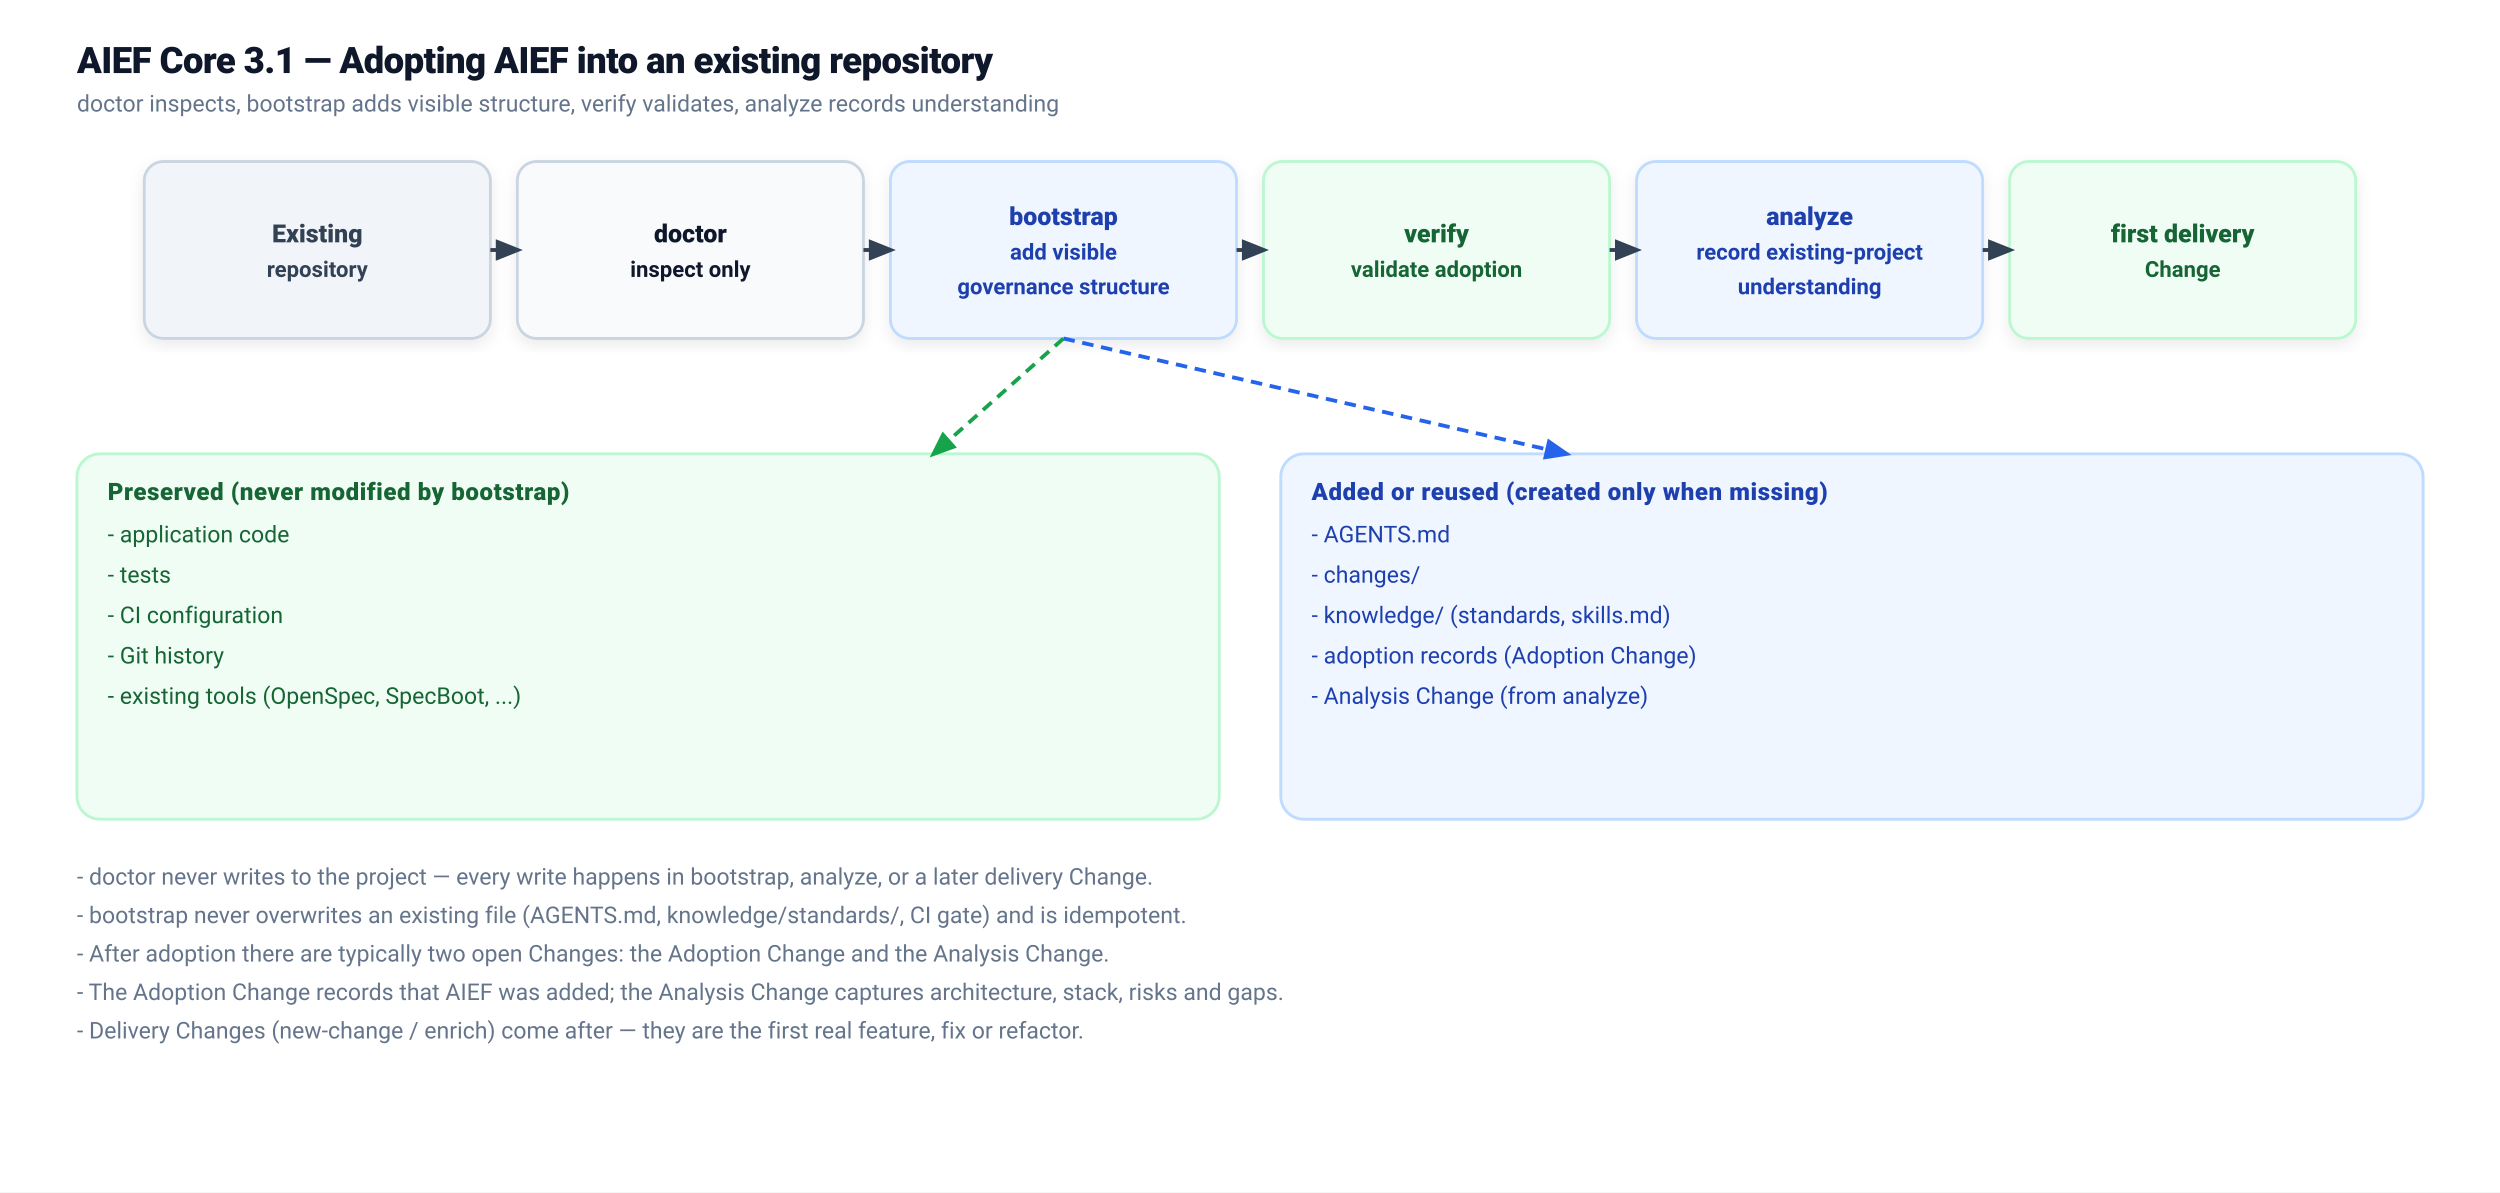
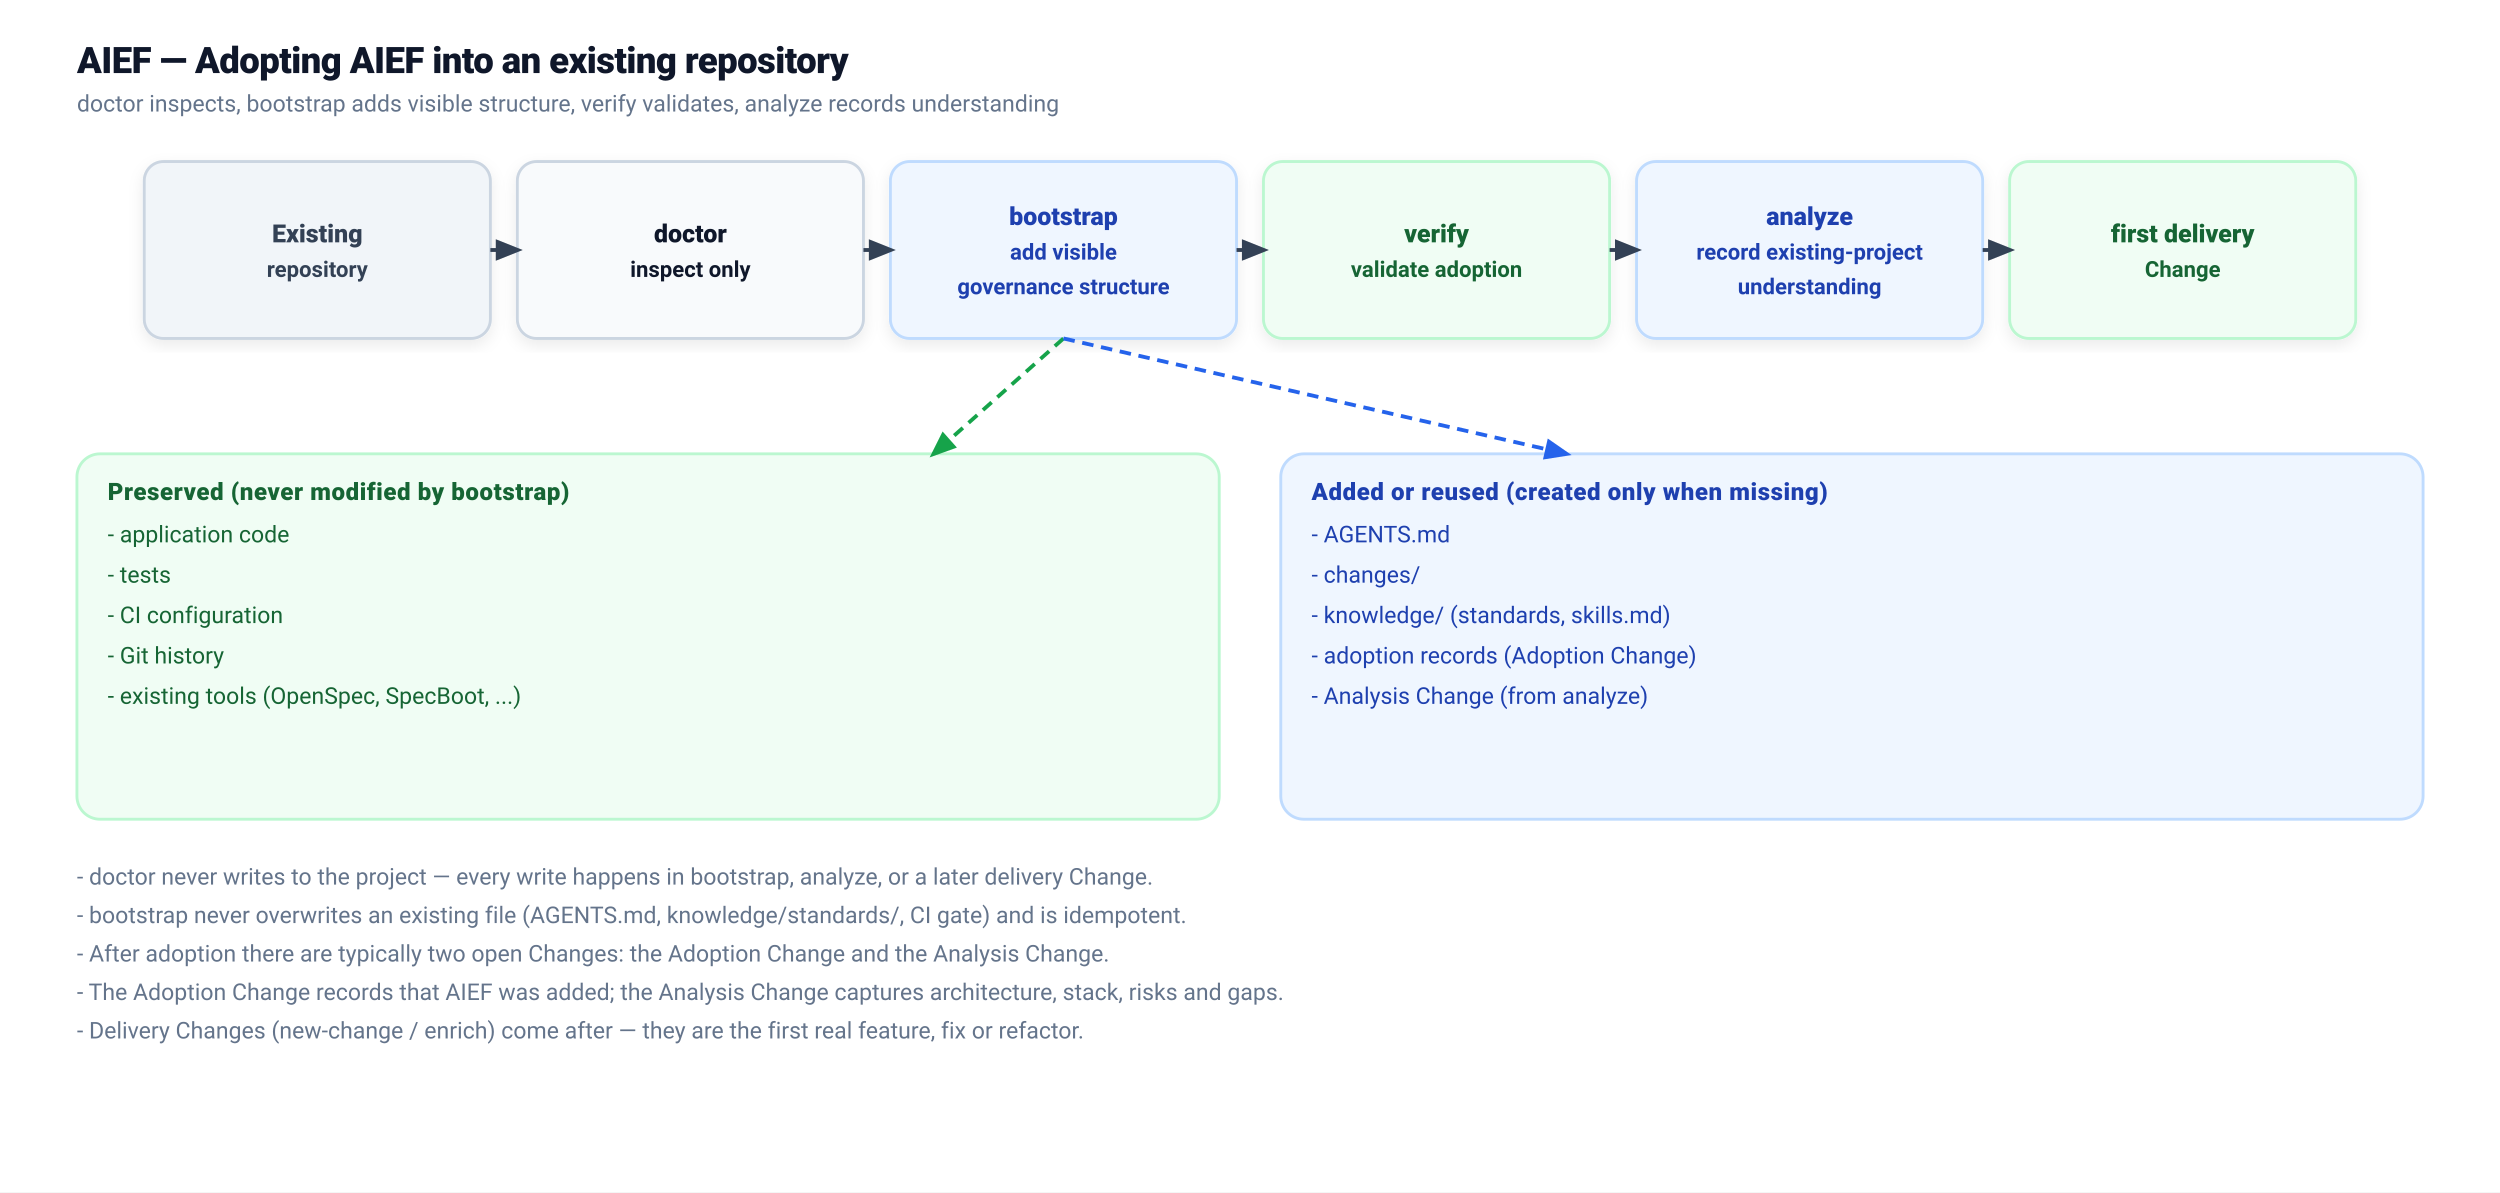
<svg xmlns="http://www.w3.org/2000/svg" viewBox="0 0 1300 620" width="1300" height="620" role="img" aria-labelledby="aw-title aw-desc" style="background-color:#ffffff;font-family:-apple-system, BlinkMacSystemFont, 'Segoe UI', Roboto, Helvetica, Arial, sans-serif">
  <defs>
    <filter id="card-shadow" x="-8%" y="-8%" width="116%" height="116%">
      <feDropShadow dx="0" dy="3" stdDeviation="4" flood-color="#0f172a" flood-opacity="0.08" />
    </filter>
    <marker id="arrow-slate" viewBox="0 0 10 10" refX="8" refY="5" markerWidth="7" markerHeight="7" orient="auto-start-reverse">
      <path d="M 0 1 L 10 5 L 0 9 z" fill="#334155" />
    </marker>
    <marker id="arrow-blue" viewBox="0 0 10 10" refX="8" refY="5" markerWidth="7" markerHeight="7" orient="auto-start-reverse">
      <path d="M 0 1 L 10 5 L 0 9 z" fill="#2563eb" />
    </marker>
    <marker id="arrow-violet" viewBox="0 0 10 10" refX="8" refY="5" markerWidth="7" markerHeight="7" orient="auto-start-reverse">
      <path d="M 0 1 L 10 5 L 0 9 z" fill="#7c3aed" />
    </marker>
    <marker id="arrow-green" viewBox="0 0 10 10" refX="8" refY="5" markerWidth="7" markerHeight="7" orient="auto-start-reverse">
      <path d="M 0 1 L 10 5 L 0 9 z" fill="#16a34a" />
    </marker>
    <marker id="arrow-amber" viewBox="0 0 10 10" refX="8" refY="5" markerWidth="7" markerHeight="7" orient="auto-start-reverse">
      <path d="M 0 1 L 10 5 L 0 9 z" fill="#d97706" />
    </marker>
    <marker id="arrow-red" viewBox="0 0 10 10" refX="8" refY="5" markerWidth="7" markerHeight="7" orient="auto-start-reverse">
      <path d="M 0 1 L 10 5 L 0 9 z" fill="#dc2626" />
    </marker>
    <marker id="arrow-gray" viewBox="0 0 10 10" refX="8" refY="5" markerWidth="7" markerHeight="7" orient="auto-start-reverse">
      <path d="M 0 1 L 10 5 L 0 9 z" fill="#64748b" />
    </marker>
  </defs>
  <rect width="1300" height="620" fill="#ffffff" />
-   <text x="40" y="38" font-size="19" font-weight="800" fill="#0f172a" letter-spacing="-0.3px">AIEF Core 3.1 — Adopting AIEF into an existing repository</text>
+   <text x="40" y="38" font-size="19" font-weight="800" fill="#0f172a" letter-spacing="-0.3px">AIEF — Adopting AIEF into an existing repository</text>
  <text x="40" y="58" font-size="12" fill="#64748b">doctor inspects, bootstrap adds visible structure, verify validates, analyze records understanding</text>
  <g transform="translate(75.0,84)">
    <rect width="180" height="92" rx="10" fill="#f1f5f9" stroke="#cbd5e1" stroke-width="1.5" filter="url(#card-shadow)" />
    <text x="90.0" y="42.0" font-size="13" font-weight="800" fill="#334155" text-anchor="middle">Existing</text>
    <text x="90.0" y="60.0" font-size="11.5" font-weight="600" fill="#334155" text-anchor="middle">repository</text>
  </g>
  <g transform="translate(269.0,84)">
    <rect width="180" height="92" rx="10" fill="#f8fafc" stroke="#cbd5e1" stroke-width="1.5" filter="url(#card-shadow)" />
    <text x="90.0" y="42.0" font-size="13" font-weight="800" fill="#0f172a" text-anchor="middle">doctor</text>
    <text x="90.0" y="60.0" font-size="11.5" font-weight="600" fill="#0f172a" text-anchor="middle">inspect only</text>
  </g>
  <g transform="translate(463.0,84)">
    <rect width="180" height="92" rx="10" fill="#eff6ff" stroke="#bfdbfe" stroke-width="1.5" filter="url(#card-shadow)" />
    <text x="90.0" y="33.0" font-size="13" font-weight="800" fill="#1e40af" text-anchor="middle">bootstrap</text>
    <text x="90.0" y="51.0" font-size="11.5" font-weight="600" fill="#1e40af" text-anchor="middle">add visible</text>
    <text x="90.0" y="69.0" font-size="11.5" font-weight="600" fill="#1e40af" text-anchor="middle">governance structure</text>
  </g>
  <g transform="translate(657.0,84)">
    <rect width="180" height="92" rx="10" fill="#f0fdf4" stroke="#bbf7d0" stroke-width="1.5" filter="url(#card-shadow)" />
    <text x="90.0" y="42.0" font-size="13" font-weight="800" fill="#166534" text-anchor="middle">verify</text>
    <text x="90.0" y="60.0" font-size="11.5" font-weight="600" fill="#166534" text-anchor="middle">validate adoption</text>
  </g>
  <g transform="translate(851.0,84)">
    <rect width="180" height="92" rx="10" fill="#eff6ff" stroke="#bfdbfe" stroke-width="1.5" filter="url(#card-shadow)" />
    <text x="90.0" y="33.0" font-size="13" font-weight="800" fill="#1e40af" text-anchor="middle">analyze</text>
    <text x="90.0" y="51.0" font-size="11.5" font-weight="600" fill="#1e40af" text-anchor="middle">record existing-project</text>
    <text x="90.0" y="69.0" font-size="11.5" font-weight="600" fill="#1e40af" text-anchor="middle">understanding</text>
  </g>
  <g transform="translate(1045.0,84)">
    <rect width="180" height="92" rx="10" fill="#f0fdf4" stroke="#bbf7d0" stroke-width="1.5" filter="url(#card-shadow)" />
    <text x="90.0" y="42.0" font-size="13" font-weight="800" fill="#166534" text-anchor="middle">first delivery</text>
    <text x="90.0" y="60.0" font-size="11.5" font-weight="600" fill="#166534" text-anchor="middle">Change</text>
  </g>
  <path d="M 255.0 130.0 L 269.0 130.0" fill="none" stroke="#334155" stroke-width="2" marker-end="url(#arrow-slate)" />
  <path d="M 449.0 130.0 L 463.0 130.0" fill="none" stroke="#334155" stroke-width="2" marker-end="url(#arrow-slate)" />
  <path d="M 643.0 130.0 L 657.0 130.0" fill="none" stroke="#334155" stroke-width="2" marker-end="url(#arrow-slate)" />
  <path d="M 837.0 130.0 L 851.0 130.0" fill="none" stroke="#334155" stroke-width="2" marker-end="url(#arrow-slate)" />
  <path d="M 1031.0 130.0 L 1045.0 130.0" fill="none" stroke="#334155" stroke-width="2" marker-end="url(#arrow-slate)" />
  <g transform="translate(40,236)">
    <rect width="594.0" height="190" rx="12" fill="#f0fdf4" stroke="#bbf7d0" stroke-width="1.5" stroke-dasharray="0" />
    <text x="16" y="24" font-size="12.5" font-weight="800" fill="#166534" letter-spacing="0.3px">Preserved (never modified by bootstrap)</text>
  </g>
  <text x="56" y="282" font-size="12" fill="#166534">- application code</text>
  <text x="56" y="303" font-size="12" fill="#166534">- tests</text>
  <text x="56" y="324" font-size="12" fill="#166534">- CI configuration</text>
  <text x="56" y="345" font-size="12" fill="#166534">- Git history</text>
  <text x="56" y="366" font-size="12" fill="#166534">- existing tools (OpenSpec, SpecBoot, ...)</text>
  <g transform="translate(666.0,236)">
    <rect width="594.0" height="190" rx="12" fill="#eff6ff" stroke="#bfdbfe" stroke-width="1.5" stroke-dasharray="0" />
    <text x="16" y="24" font-size="12.5" font-weight="800" fill="#1e40af" letter-spacing="0.3px">Added or reused (created only when missing)</text>
  </g>
  <text x="682.0" y="282" font-size="12" fill="#1e40af">- AGENTS.md</text>
  <text x="682.0" y="303" font-size="12" fill="#1e40af">- changes/</text>
  <text x="682.0" y="324" font-size="12" fill="#1e40af">- knowledge/ (standards, skills.md)</text>
  <text x="682.0" y="345" font-size="12" fill="#1e40af">- adoption records (Adoption Change)</text>
  <text x="682.0" y="366" font-size="12" fill="#1e40af">- Analysis Change (from analyze)</text>
  <path d="M 553.0 176 L 485.5 236" fill="none" stroke="#16a34a" stroke-width="2" stroke-dasharray="6,4" marker-end="url(#arrow-green)" />
  <path d="M 553.0 176 L 814.5 236" fill="none" stroke="#2563eb" stroke-width="2" stroke-dasharray="6,4" marker-end="url(#arrow-blue)" />
  <text x="40" y="460" font-size="12" fill="#64748b">- doctor never writes to the project — every write happens in bootstrap, analyze, or a later delivery Change.</text>
  <text x="40" y="480" font-size="12" fill="#64748b">- bootstrap never overwrites an existing file (AGENTS.md, knowledge/standards/, CI gate) and is idempotent.</text>
  <text x="40" y="500" font-size="12" fill="#64748b">- After adoption there are typically two open Changes: the Adoption Change and the Analysis Change.</text>
  <text x="40" y="520" font-size="12" fill="#64748b">- The Adoption Change records that AIEF was added; the Analysis Change captures architecture, stack, risks and gaps.</text>
  <text x="40" y="540" font-size="12" fill="#64748b">- Delivery Changes (new-change / enrich) come after — they are the first real feature, fix or refactor.</text>
</svg>
